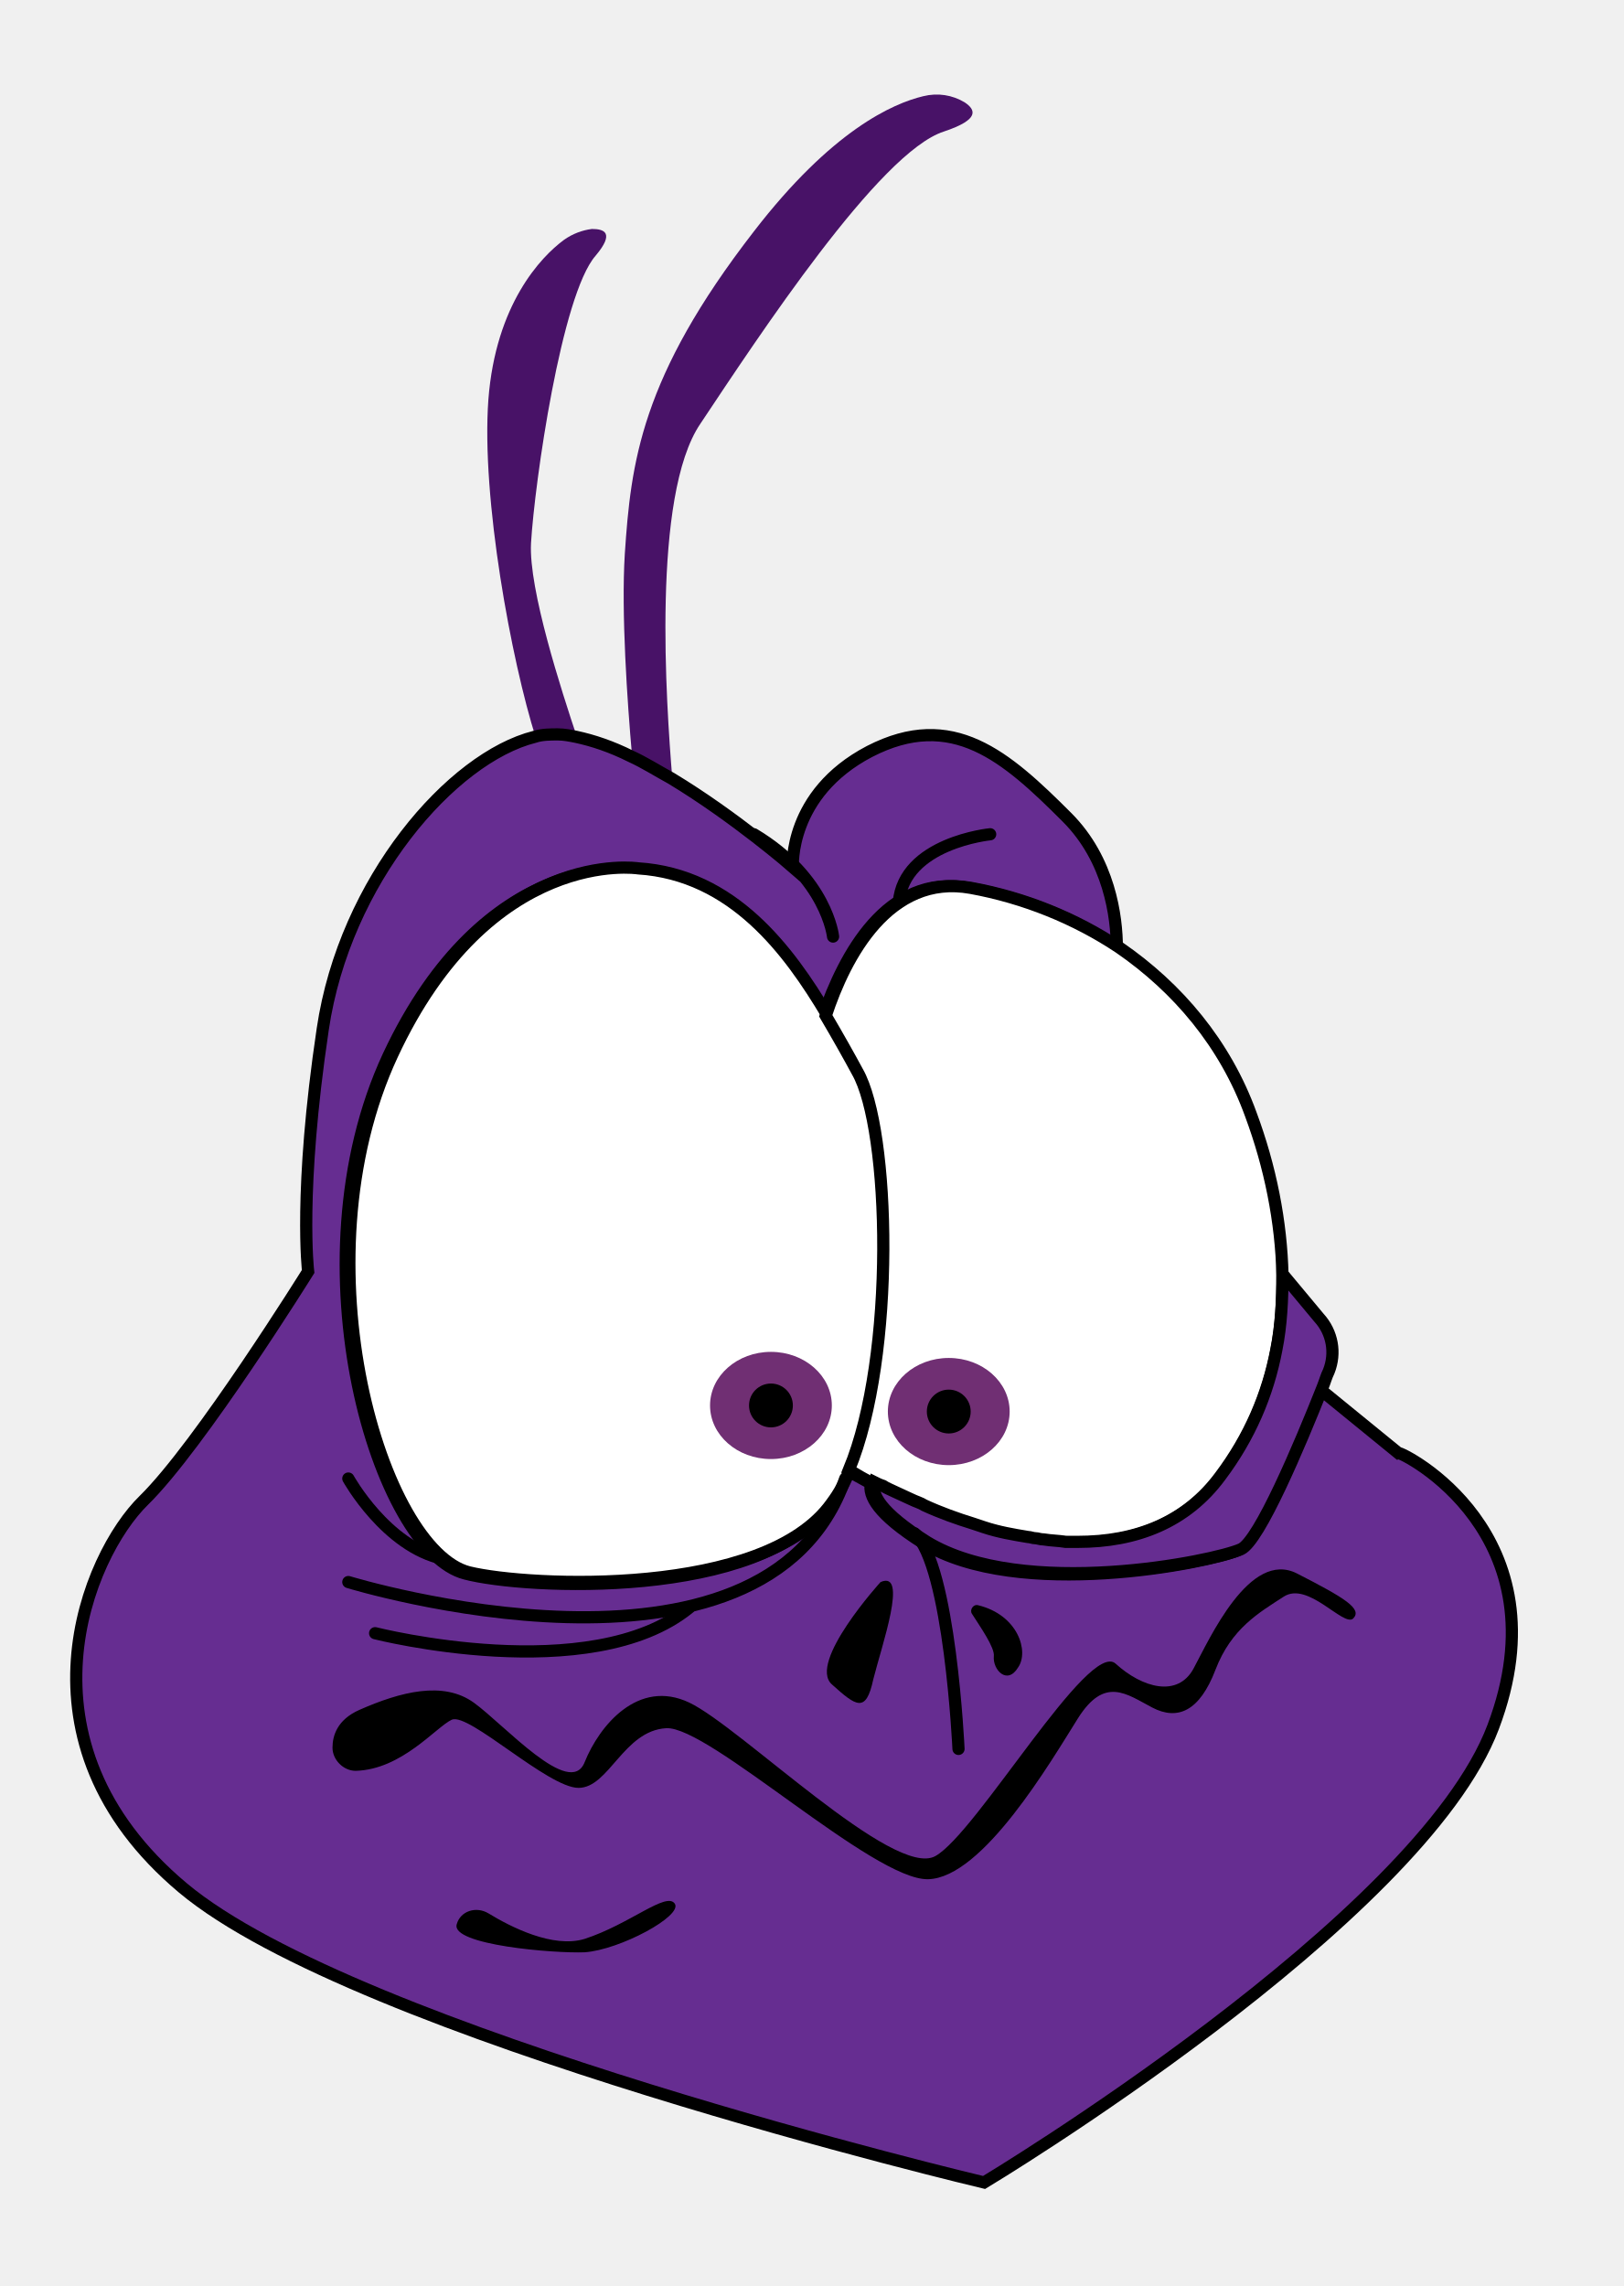
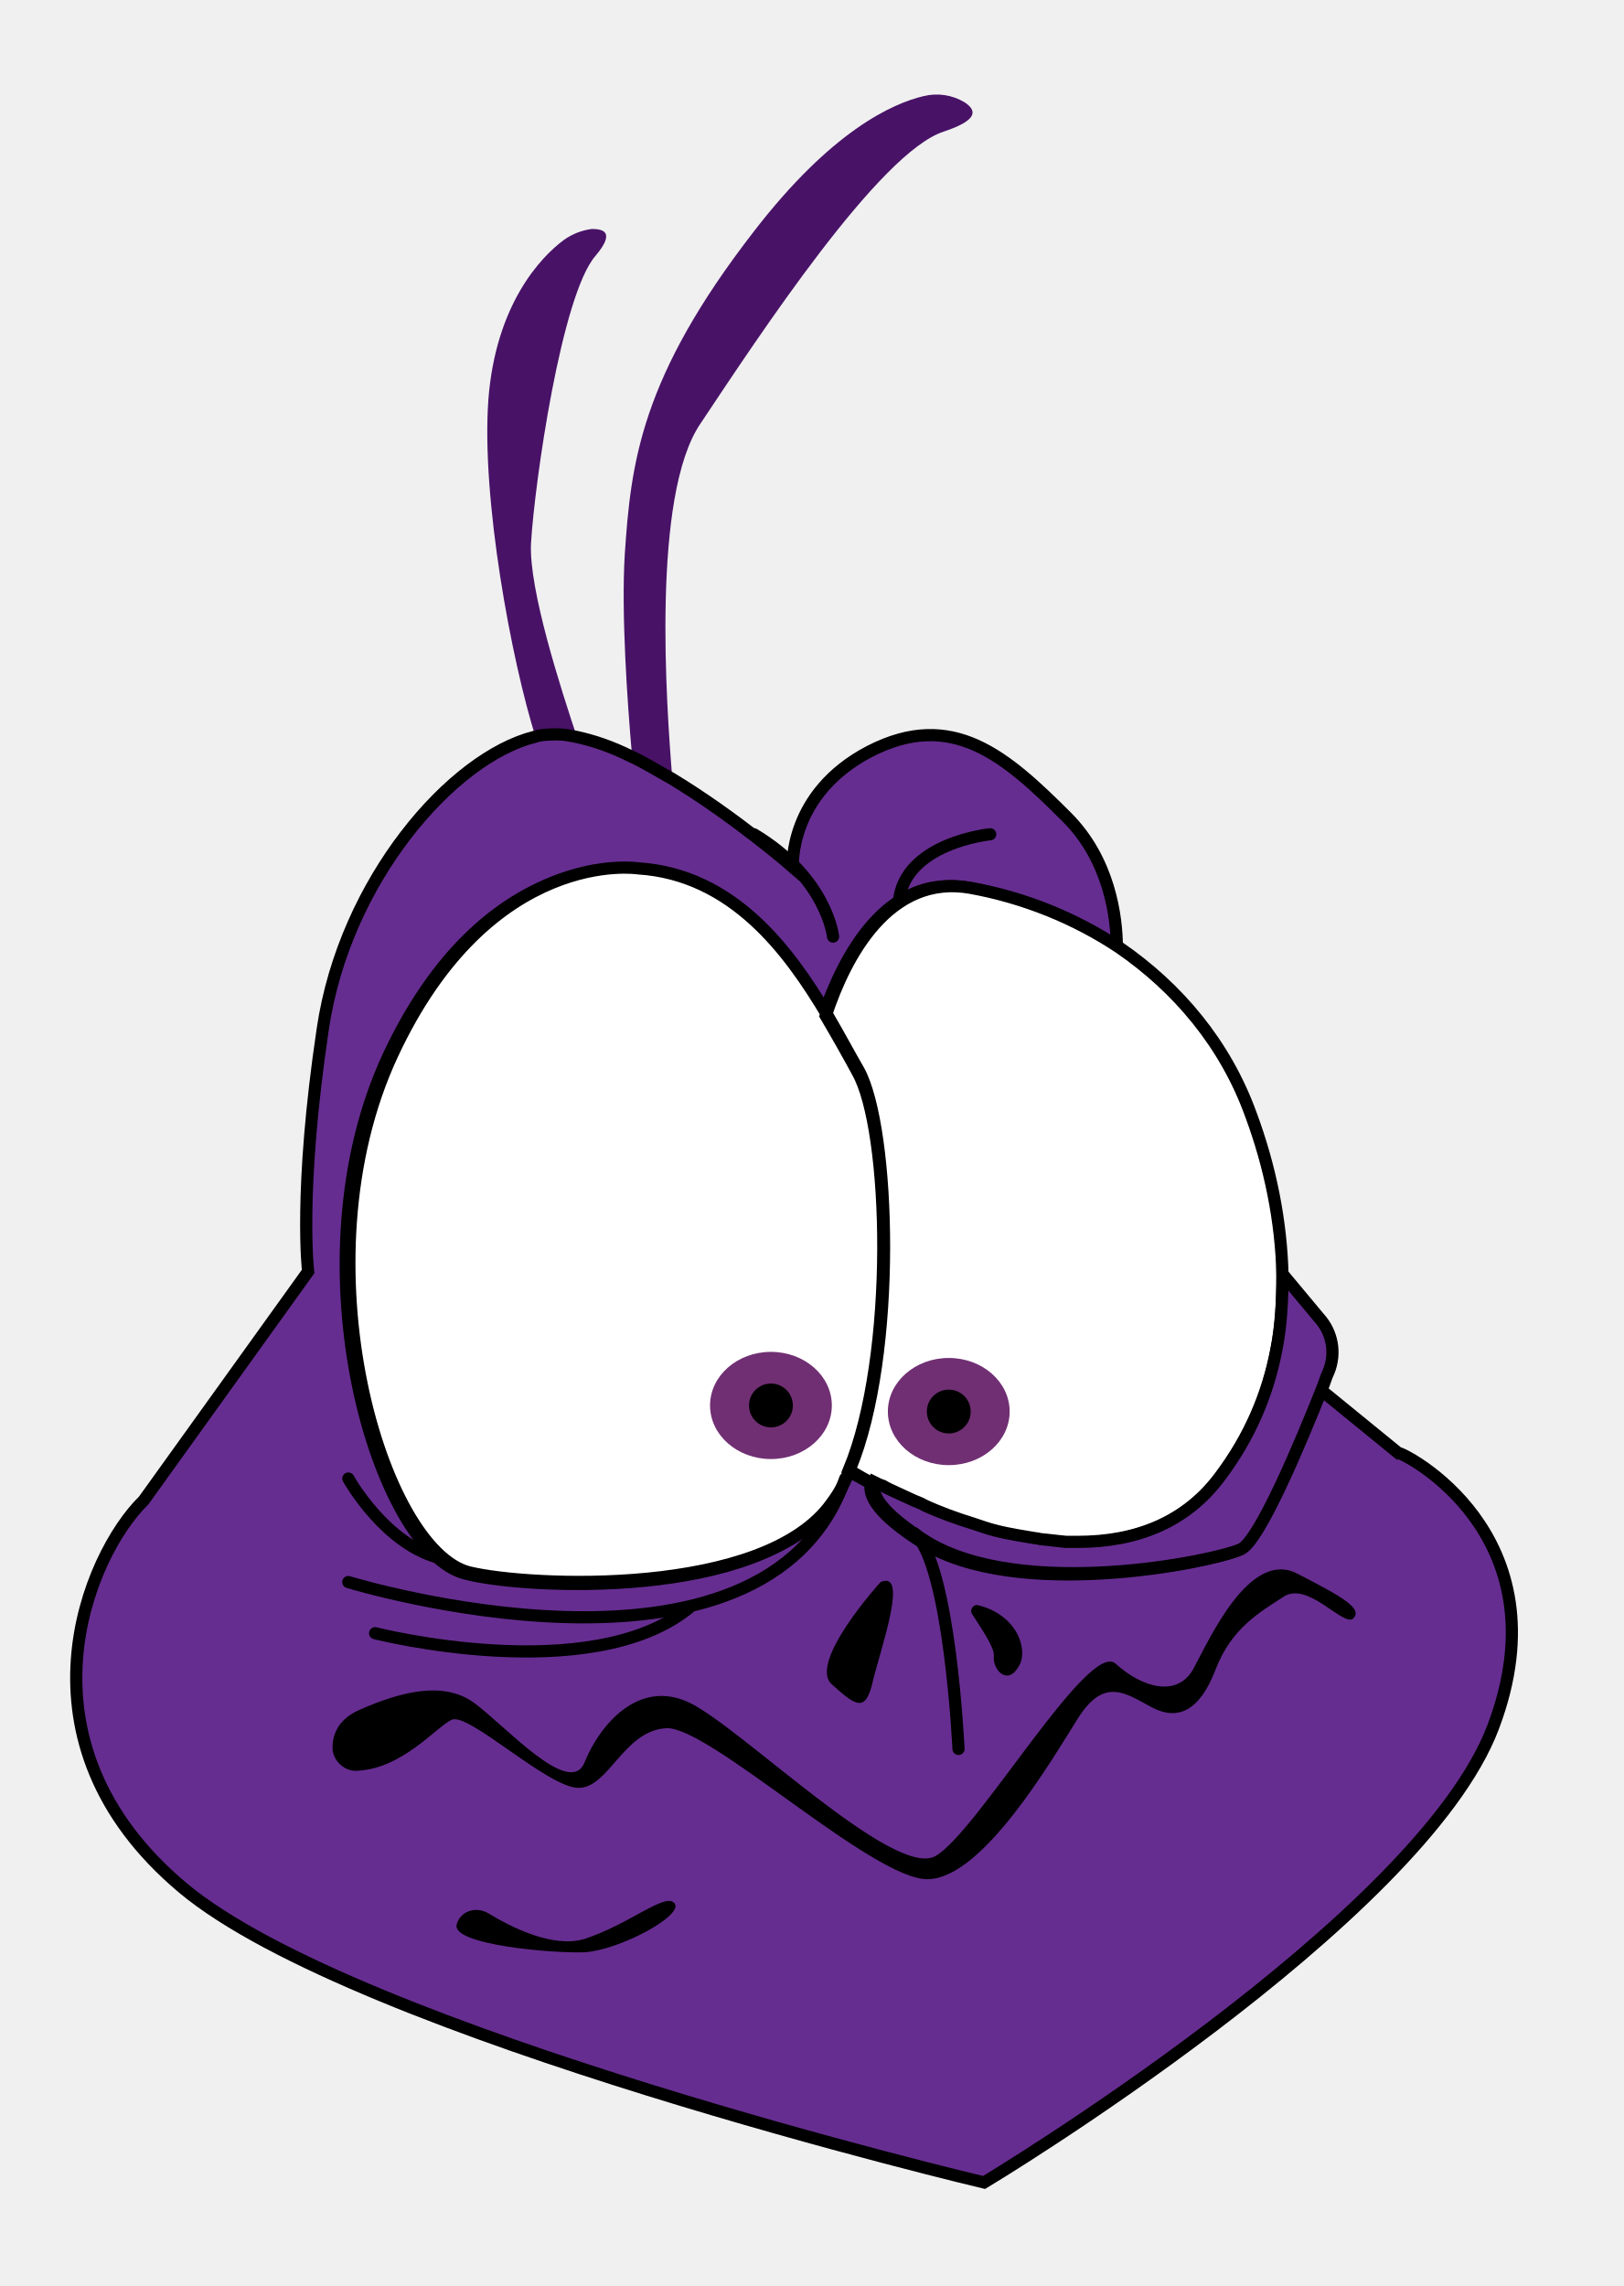
- <svg xmlns="http://www.w3.org/2000/svg" version="1.1" id="Layer_1" x="0px" y="0px" viewBox="0 0 133.3 187.7" style="enable-background:new 0 0 133.3 187.7;" xml:space="preserve">
-   <style type="text/css">
- 	.st0{fill:#481267;}
- 	.st1{fill:#662D91;stroke:#000000;stroke-miterlimit:10;}
- 	.st2{fill:#FFFFFF;stroke:#000000;stroke-miterlimit:10;}
- 	.st3{fill:none;stroke:#000000;stroke-linecap:round;stroke-miterlimit:10;}
- 	.st4{fill:#702F73;}
- </style>
-   <path class="st0" d="M77.5,10.8c-5.3,1.7-15.2,16.8-20,24c-4,5.9-2.8,23-2.3,29.1c-1.1-0.7-2.2-1.3-3.3-1.8  c-0.4-4.5-0.9-11.8-0.6-16.6c0.5-7.5,1.3-14.5,10.6-26.5c6.4-8.3,11.4-10.5,13.9-11.1c1.2-0.3,2.4-0.1,3.4,0.5  C80.1,9,80.5,9.8,77.5,10.8z" />
-   <path class="st0" d="M43.6,44.6c-0.2,3.8,2.5,12.1,3.8,16c-0.5-0.1-1-0.2-1.5-0.2c-0.6,0-1.2,0.1-1.9,0.2c-2-6.3-4.5-19.7-3.9-27.8  c0.6-7.8,4.3-11.7,6.2-13.1c0.7-0.5,1.5-0.8,2.3-0.9c1,0,1.9,0.3,0.3,2.2C46.1,24.2,43.9,39.6,43.6,44.6z" />
-   <path class="st1" d="M122.6,141.8c-6,15.9-41.8,37.4-41.8,37.4s-51.5-12.2-65.8-24.2s-7.8-27.3-3.2-31.8s13.5-18.8,13.5-18.8  s-0.8-6.5,1.2-19.9c1.8-12.2,10.6-22.3,17.4-24c0.6-0.2,1.3-0.2,1.9-0.2c0.5,0,1,0.1,1.5,0.2c1.4,0.3,2.9,0.8,4.5,1.6  c1.1,0.5,2.2,1.2,3.3,1.8c5.3,3.2,10,7.3,10,7.3s-0.4-6,6.3-9.5c6.8-3.5,11.2,0.4,16.2,5.4c3.5,3.5,4.1,8.2,4.1,10.7  c-3.6-2.5-7.8-4.1-12.2-4.9c-6.7-1.2-10.2,5.6-11.9,10.5c-3.1-5.3-7.8-11.5-15.5-12c0,0-12.2-1.8-20.2,15.3  c-8,17.2-0.8,40.7,6.3,42.5c4.9,1.3,24.3,2.2,29.8-5.7c0.6-0.8,1.1-1.8,1.5-2.8c0.7,0.4,1.3,0.7,2,1.1c-0.2,1,0.5,2.5,4.3,4.9  c7.8,4.8,23.5,1.6,25.8,0.6c1.5-0.7,4.8-8.5,6.7-13.3l6.5,5.3C115.1,119.2,128.6,125.9,122.6,141.8z" />
-   <path class="st2" d="M69.8,120.6c-0.4,1.1-0.9,2-1.5,2.8c-5.5,7.8-24.9,6.9-29.8,5.7c-7.1-1.8-14.3-25.3-6.3-42.5  c8-17.2,20.2-15.3,20.2-15.3c7.8,0.5,12.4,6.8,15.5,12c1,1.7,1.9,3.4,2.6,4.6C73.1,92.6,73.7,111.2,69.8,120.6z" />
-   <path class="st2" d="M105.3,104.7c0,2.1-0.1,4.2-0.5,6.2c-0.7,3.7-2.2,7.2-4.6,10.4c-5.9,7.7-17,6.4-28.5,0.5  c-0.7-0.3-1.3-0.7-2-1.1c3.9-9.4,3.4-28,0.7-32.7c-0.7-1.3-1.6-2.9-2.6-4.6c1.6-4.9,5.2-11.7,11.9-10.5c4.4,0.8,8.6,2.5,12.2,4.9  c4.8,3.3,8.7,7.9,10.8,13.7C104.3,95.8,105.2,100.3,105.3,104.7z" />
-   <path class="st1" d="M109.1,112.6c-0.2,0.4-0.3,0.8-0.5,1.3c-1.9,4.8-5.2,12.6-6.7,13.3c-2.2,1-17.9,4.2-25.8-0.6  c-3.8-2.4-4.6-3.9-4.3-4.9c0.2,0.1,0.4,0.2,0.7,0.3c0.3,0.2,0.6,0.3,1,0.5c0.4,0.2,0.9,0.4,1.3,0.6c0.4,0.2,0.8,0.3,1.1,0.5  c1.3,0.6,2.7,1.1,4,1.5c0.3,0.1,0.6,0.2,0.9,0.3c1.2,0.4,2.4,0.6,3.6,0.8c0.2,0,0.4,0.1,0.6,0.1c0.2,0,0.4,0.1,0.7,0.1  c0.6,0.1,1.2,0.1,1.8,0.2c0.4,0,0.7,0,1,0c4.8,0,8.9-1.6,11.7-5.4c2.4-3.2,3.9-6.7,4.6-10.4c0.4-2,0.5-4.1,0.5-6.2l3,3.6  C109.4,109.4,109.7,111.1,109.1,112.6z" />
-   <path class="st3" d="M28.6,121.4c0,0,3.1,5.6,7.8,6.6" />
-   <path class="st3" d="M28.6,129.9c0,0,34.2,10.5,40.8-8.5" />
-   <path class="st3" d="M30.8,134.1c0,0,17.7,4.5,25.8-2.1" />
-   <path d="M29.2,145.4c-1,0-1.9-0.9-1.9-1.9c0-1,0.4-2.3,2.2-3.1c3.4-1.5,6.9-2.4,9.4-0.6s7.9,7.9,9.1,4.9s4.4-6.9,8.6-4.9  s16.8,14.5,20.2,12.6s12.6-17.8,14.8-15.8s5.1,2.8,6.4,0.4s4.6-9.8,8.5-7.8c3.9,2,5.4,2.9,4.6,3.7c-0.8,0.7-3.7-3.1-5.7-1.8  c-2,1.3-4.3,2.6-5.6,6s-3.1,4.2-5.2,3.1s-3.9-2.6-6.1,0.9s-7.8,13.1-12.3,13.2s-18-12.6-21.5-12.4s-4.7,4.9-7.2,4.9s-9-6.2-10.4-5.6  C35.8,141.8,33,145.3,29.2,145.4z" />
-   <path d="M37.5,158c0.3-1.1,1.6-1.5,2.6-0.9c1.8,1.1,5.3,2.9,7.9,2.1c3.7-1.2,6.7-3.9,7.4-2.9s-4.5,3.8-7.4,4  C45.5,160.4,37,159.7,37.5,158z" />
-   <path d="M72.3,129.9c0,0-6,6.6-4,8.4c2,1.8,2.8,2.4,3.4-0.4C72.4,135.1,74.6,128.9,72.3,129.9z" />
-   <path d="M80.3,131.8c-0.4-0.1-0.7,0.4-0.5,0.7c0.7,1.1,1.9,2.8,1.8,3.5c-0.1,1.1,1.1,2.4,2,0.9C84.5,135.6,83.6,132.6,80.3,131.8z" />
-   <path class="st3" d="M78.7,143.6c0,0-0.7-15.1-3.6-17.7" />
-   <path class="st3" d="M68.4,76.9c0,0-0.5-4.8-6.5-8.4" />
-   <path class="st3" d="M81.3,68.5c0,0-7.1,0.7-7.5,5.6" />
+ <svg xmlns="http://www.w3.org/2000/svg" viewBox="0 0 133.3 187.7" enable-background="new 0 0 133.3 187.7">
+   <style type="text/css">.st0{fill:#481267;} .st1{fill:#662D91;stroke:#000000;stroke-miterlimit:10;} .st2{fill:#FFFFFF;stroke:#000000;stroke-miterlimit:10;} .st3{fill:none;stroke:#000000;stroke-linecap:round;stroke-miterlimit:10;} .st4{fill:#702F73;}</style>
+   <path class="st0" d="M77.5 10.8c-5.3 1.7-15.2 16.8-20 24-4 5.9-2.8 23-2.3 29.1-1.1-.7-2.2-1.3-3.3-1.8-.4-4.5-.9-11.8-.6-16.6.5-7.5 1.3-14.5 10.6-26.5 6.4-8.3 11.4-10.5 13.9-11.1 1.2-.3 2.4-.1 3.4.5.9.6 1.3 1.4-1.7 2.4zM43.6 44.6c-.2 3.8 2.5 12.1 3.8 16-.5-.1-1-.2-1.5-.2-.6 0-1.2.1-1.9.2-2-6.3-4.5-19.7-3.9-27.8.6-7.8 4.3-11.7 6.2-13.1.7-.5 1.5-.8 2.3-.9 1 0 1.9.3.3 2.2-2.8 3.2-5 18.6-5.3 23.6z" />
+   <path class="st1" d="M122.6 141.8c-6 15.9-41.8 37.4-41.8 37.4s-51.5-12.2-65.8-24.2-7.8-27.3-3.2-31.8l13.5-18.8s-.8-6.5 1.2-19.9c1.8-12.2 10.6-22.3 17.4-24 .6-.2 1.3-.2 1.9-.2.5 0 1 .1 1.5.2 1.4.3 2.9.8 4.5 1.6 1.1.5 2.2 1.2 3.3 1.8 5.3 3.2 10 7.3 10 7.3s-.4-6 6.3-9.5c6.8-3.5 11.2.4 16.2 5.4 3.5 3.5 4.1 8.2 4.1 10.7-3.6-2.5-7.8-4.1-12.2-4.9-6.7-1.2-10.2 5.6-11.9 10.5-3.1-5.3-7.8-11.5-15.5-12 0 0-12.2-1.8-20.2 15.3-8 17.2-.8 40.7 6.3 42.5 4.9 1.3 24.3 2.2 29.8-5.7.6-.8 1.1-1.8 1.5-2.8l2 1.1c-.2 1 .5 2.5 4.3 4.9 7.8 4.8 23.5 1.6 25.8.6 1.5-.7 4.8-8.5 6.7-13.3l6.5 5.3c.3-.1 13.8 6.6 7.8 22.5z" />
+   <path class="st2" d="M69.8 120.6c-.4 1.1-.9 2-1.5 2.8-5.5 7.8-24.9 6.9-29.8 5.7-7.1-1.8-14.3-25.3-6.3-42.5s20.2-15.3 20.2-15.3c7.8.5 12.4 6.8 15.5 12 1 1.7 1.9 3.4 2.6 4.6 2.6 4.7 3.2 23.3-.7 32.7zM105.3 104.7c0 2.1-.1 4.2-.5 6.2-.7 3.7-2.2 7.2-4.6 10.4-5.9 7.7-17 6.4-28.5.5-.7-.3-1.3-.7-2-1.1 3.9-9.4 3.4-28 .7-32.7-.7-1.3-1.6-2.9-2.6-4.6 1.6-4.9 5.2-11.7 11.9-10.5 4.4.8 8.6 2.5 12.2 4.9 4.8 3.3 8.7 7.9 10.8 13.7 1.6 4.3 2.5 8.8 2.6 13.2z" />
+   <path class="st1" d="M109.1 112.6c-.2.4-.3.8-.5 1.3-1.9 4.8-5.2 12.6-6.7 13.3-2.2 1-17.9 4.2-25.8-.6-3.8-2.4-4.6-3.9-4.3-4.9.2.1.4.2.7.3.3.2.6.3 1 .5l1.3.6c.4.2.8.3 1.1.5 1.3.6 2.7 1.1 4 1.5l.9.3c1.2.4 2.4.6 3.6.8l.6.1c.2 0 .4.1.7.1l1.8.2h1c4.8 0 8.9-1.6 11.7-5.4 2.4-3.2 3.9-6.7 4.6-10.4.4-2 .5-4.1.5-6.2l3 3.6c1.1 1.2 1.4 2.9.8 4.4z" />
+   <path class="st3" d="M28.6 121.4s3.1 5.6 7.8 6.6M28.6 129.9s34.2 10.5 40.8-8.5M30.8 134.1s17.7 4.5 25.8-2.1" />
+   <path d="M29.2 145.4c-1 0-1.9-.9-1.9-1.9 0-1 .4-2.3 2.2-3.1 3.4-1.5 6.9-2.4 9.4-.6s7.9 7.9 9.1 4.9 4.4-6.9 8.6-4.9 16.8 14.5 20.2 12.6 12.6-17.8 14.8-15.8 5.1 2.8 6.4.4 4.6-9.8 8.5-7.8c3.9 2 5.4 2.9 4.6 3.7-.8.7-3.7-3.1-5.7-1.8s-4.3 2.6-5.6 6-3.1 4.2-5.2 3.1-3.9-2.6-6.1.9-7.8 13.1-12.3 13.2-18-12.6-21.5-12.4-4.7 4.9-7.2 4.9-9-6.2-10.4-5.6c-1.3.6-4.1 4.1-7.9 4.2zM37.5 158c.3-1.1 1.6-1.5 2.6-.9 1.8 1.1 5.3 2.9 7.9 2.1 3.7-1.2 6.7-3.9 7.4-2.9s-4.5 3.8-7.4 4c-2.5.1-11-.6-10.5-2.3zM72.3 129.9s-6 6.6-4 8.4c2 1.8 2.8 2.4 3.4-.4.7-2.8 2.9-9 .6-8zM80.3 131.8c-.4-.1-.7.4-.5.7.7 1.1 1.9 2.8 1.8 3.5-.1 1.1 1.1 2.4 2 .9.9-1.3 0-4.3-3.3-5.1z" />
+   <path class="st3" d="M78.7 143.6s-.7-15.1-3.6-17.7M68.4 76.9s-.5-4.8-6.5-8.4M81.3 68.5s-7.1.7-7.5 5.6" />
  <ellipse class="st4" cx="63.3" cy="115.4" rx="5" ry="4.4" />
  <ellipse class="st4" cx="77.9" cy="115.9" rx="5" ry="4.4" />
  <circle cx="63.3" cy="115.4" r="1.8" />
  <circle cx="77.9" cy="115.9" r="1.8" />
-   <g>
- </g>
-   <g>
- </g>
-   <g>
- </g>
-   <g>
- </g>
-   <g>
- </g>
-   <g>
- </g>
</svg>
